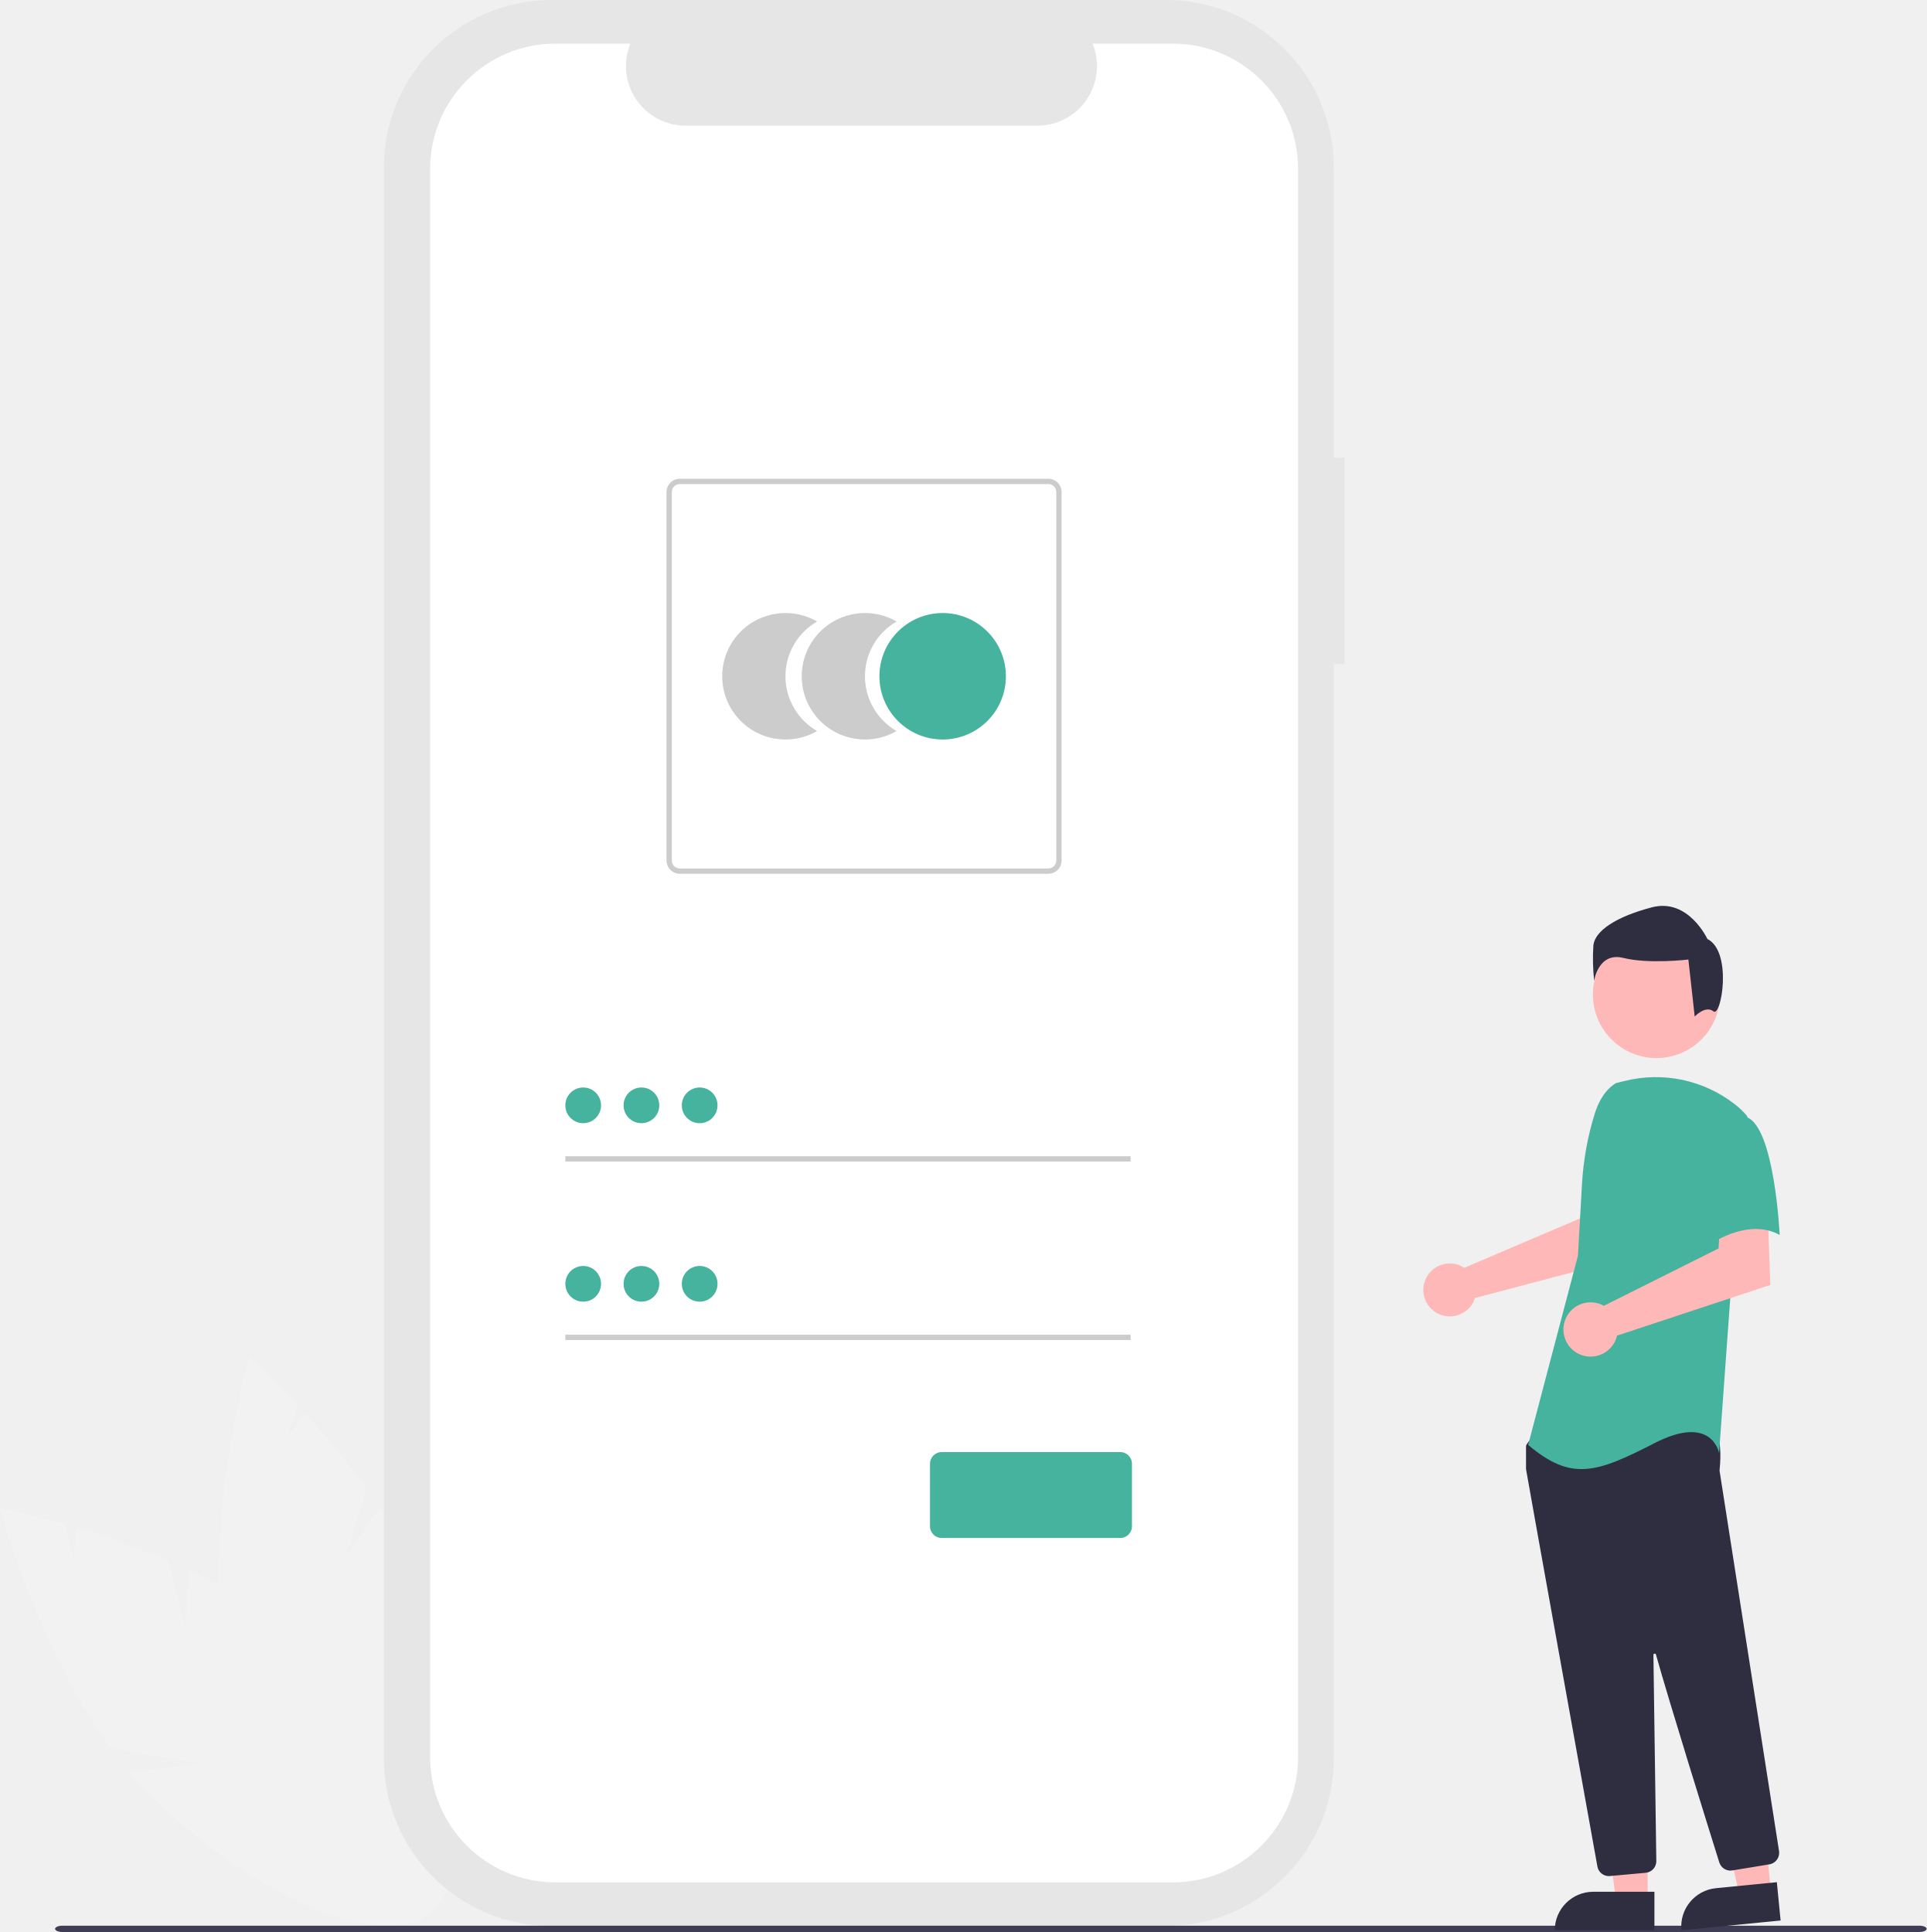
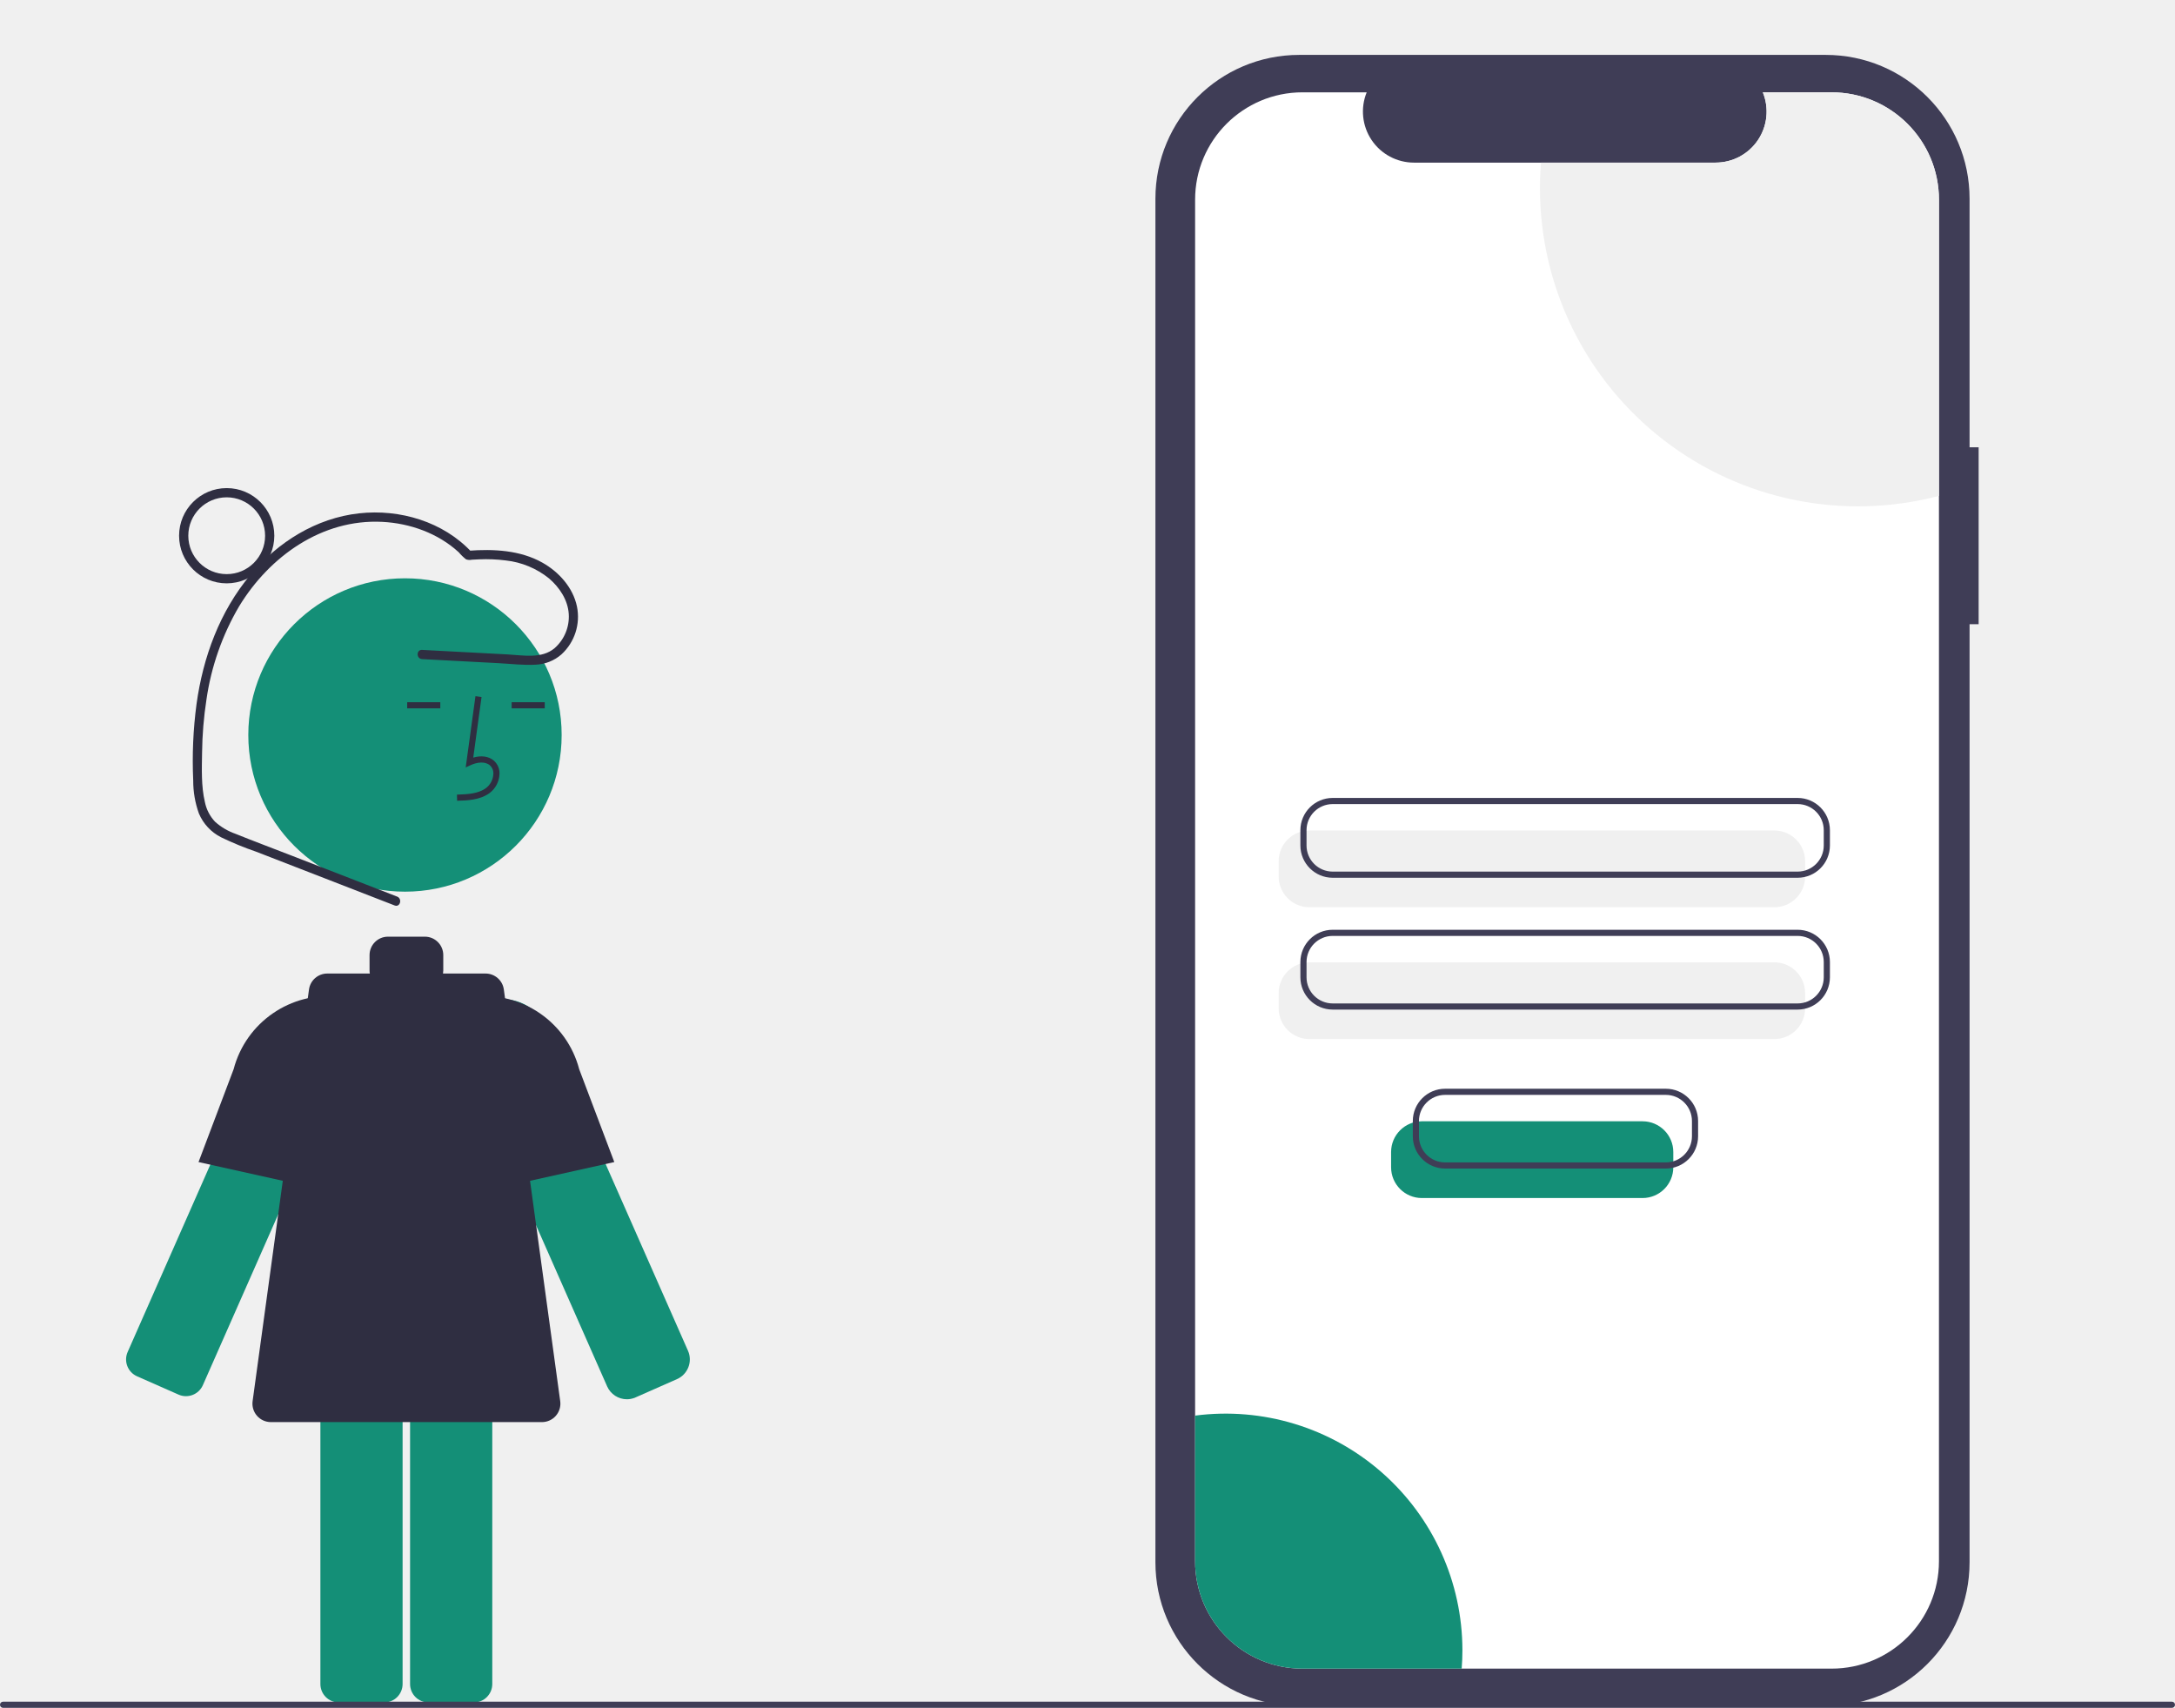
- <svg xmlns="http://www.w3.org/2000/svg" id="a87032b8-5b37-4b7e-a4d9-4dbfbe394641" data-name="Layer 1" width="744.848" height="747.077" viewBox="0 0 744.848 747.077">
-   <path id="fa3b9e12-7275-481e-bee9-64fd9595a50d" data-name="Path 1" d="M299.205,705.809l-6.56-25.872a335.967,335.967,0,0,0-35.643-12.788l-.828,12.024-3.358-13.247c-15.021-4.294-25.24-6.183-25.24-6.183s13.8,52.489,42.754,92.617l33.734,5.926-26.207,3.779a135.926,135.926,0,0,0,11.719,12.422c42.115,39.092,89.024,57.028,104.773,40.06s-5.625-62.412-47.74-101.5c-13.056-12.119-29.457-21.844-45.875-29.5Z" transform="translate(-227.576 -76.46149)" fill="#f2f2f2" />
-   <path id="bde08021-c30f-4979-a9d8-cb90b72b5ca2" data-name="Path 2" d="M361.591,677.706l7.758-25.538a335.94,335.94,0,0,0-23.9-29.371l-6.924,9.865,3.972-13.076c-10.641-11.436-18.412-18.335-18.412-18.335s-15.315,52.067-11.275,101.384l25.815,22.51-24.392-10.312a135.919,135.919,0,0,0,3.614,16.694c15.846,55.234,46.731,94.835,68.983,88.451s27.446-56.335,11.6-111.569c-4.912-17.123-13.926-33.926-24.023-48.965Z" transform="translate(-227.576 -76.46149)" fill="#f2f2f2" />
-   <path id="b3ac2088-de9b-4f7f-bc99-0ed9705c1a9d" data-name="Path 22" d="M747.327,253.445h-4.092v-112.1a64.883,64.883,0,0,0-64.883-64.883H440.845a64.883,64.883,0,0,0-64.883,64.883v615a64.883,64.883,0,0,0,64.883,64.883H678.352a64.883,64.883,0,0,0,64.882-64.883v-423.105h4.092Z" transform="translate(-227.576 -76.46149)" fill="#e6e6e6" />
-   <path id="b2715b96-3117-487c-acc0-20904544b5b7" data-name="Path 23" d="M680.97,93.335h-31a23.02,23.02,0,0,1-21.316,31.714H492.589a23.02,23.02,0,0,1-21.314-31.714H442.319a48.454,48.454,0,0,0-48.454,48.454v614.107a48.454,48.454,0,0,0,48.454,48.454H680.97a48.454,48.454,0,0,0,48.454-48.454h0V141.788a48.454,48.454,0,0,0-48.454-48.453Z" transform="translate(-227.576 -76.46149)" fill="#fff" />
-   <path id="b06d66ec-6c84-45dd-8c27-1263a6253192" data-name="Path 6" d="M531.234,337.965a24.437,24.437,0,0,1,12.23-21.174,24.45,24.45,0,1,0,0,42.345A24.434,24.434,0,0,1,531.234,337.965Z" transform="translate(-227.576 -76.46149)" fill="#ccc" />
-   <path id="e73810fe-4cf4-40cc-8c7c-ca544ce30bd4" data-name="Path 7" d="M561.971,337.965a24.436,24.436,0,0,1,12.23-21.174,24.45,24.45,0,1,0,0,42.345A24.434,24.434,0,0,1,561.971,337.965Z" transform="translate(-227.576 -76.46149)" fill="#ccc" />
-   <circle id="a4813fcf-056e-4514-bb8b-e6506f49341f" data-name="Ellipse 1" cx="364.434" cy="261.502" r="24.45" fill="#45b39d" />
-   <path id="bbe451c3-febc-41ba-8083-4c8307a2e73e" data-name="Path 8" d="M632.872,414.33h-142.5a5.123,5.123,0,0,1-5.117-5.117v-142.5a5.123,5.123,0,0,1,5.117-5.117h142.5a5.123,5.123,0,0,1,5.117,5.117v142.5A5.123,5.123,0,0,1,632.872,414.33Zm-142.5-150.686a3.073,3.073,0,0,0-3.07,3.07v142.5a3.073,3.073,0,0,0,3.07,3.07h142.5a3.073,3.073,0,0,0,3.07-3.07v-142.5a3.073,3.073,0,0,0-3.07-3.07Z" transform="translate(-227.576 -76.46149)" fill="#ccc" />
-   <rect id="bb28937d-932f-4fdf-befe-f406e51091fe" data-name="Rectangle 1" x="218.562" y="447.102" width="218.552" height="2.047" fill="#ccc" />
-   <circle id="fcef55fc-4968-45b2-93bb-1a1080c85fc7" data-name="Ellipse 2" cx="225.464" cy="427.42" r="6.902" fill="#45b39d" />
-   <rect id="ff33d889-4c74-4b91-85ef-b4882cc8fe76" data-name="Rectangle 2" x="218.562" y="516.118" width="218.552" height="2.047" fill="#ccc" />
-   <circle id="e8fa0310-b872-4adf-aedd-0c6eda09f3b8" data-name="Ellipse 3" cx="225.464" cy="496.437" r="6.902" fill="#45b39d" />
-   <path d="M660.69,671.172H591.622a4.505,4.505,0,0,1-4.5-4.5v-24.208a4.505,4.505,0,0,1,4.5-4.5h69.068a4.505,4.505,0,0,1,4.5,4.5v24.208A4.505,4.505,0,0,1,660.69,671.172Z" transform="translate(-227.576 -76.46149)" fill="#45b39d" />
-   <circle id="e12ee00d-aa4a-4413-a013-11d20b7f97f7" data-name="Ellipse 7" cx="247.978" cy="427.42" r="6.902" fill="#45b39d" />
-   <circle id="f58f497e-6949-45c8-be5f-eee2aa0f6586" data-name="Ellipse 8" cx="270.492" cy="427.42" r="6.902" fill="#45b39d" />
-   <circle id="b4d4939a-c6e6-4f4d-ba6c-e8b05485017d" data-name="Ellipse 9" cx="247.978" cy="496.437" r="6.902" fill="#45b39d" />
-   <circle id="aff120b1-519b-4e96-ac87-836aa55663de" data-name="Ellipse 10" cx="270.492" cy="496.437" r="6.902" fill="#45b39d" />
-   <path id="f1094013-1297-477a-ac57-08eac07c4bd5" data-name="Path 88" d="M969.642,823.539H251.656c-1.537,0-2.782-.546-2.782-1.218s1.245-1.219,2.782-1.219H969.642c1.536,0,2.782.546,2.782,1.219S971.178,823.539,969.642,823.539Z" transform="translate(-227.576 -76.46149)" fill="#3f3d56" />
-   <path d="M792.253,565.923a10.094,10.094,0,0,1,1.411.787l44.852-19.143,1.601-11.815,17.922-.11-1.059,27.098-59.2,15.656a10.608,10.608,0,0,1-.447,1.208,10.235,10.235,0,1,1-5.079-13.682Z" transform="translate(-227.576 -76.46149)" fill="#ffb8b8" />
-   <polygon points="636.98 735.021 624.72 735.021 618.888 687.733 636.982 687.734 636.98 735.021" fill="#ffb8b8" />
-   <path d="M615.963,731.518h23.644a0,0,0,0,1,0,0v14.887a0,0,0,0,1,0,0H601.076a0,0,0,0,1,0,0v0A14.887,14.887,0,0,1,615.963,731.518Z" fill="#2f2e41" />
-   <polygon points="684.66 731.557 672.459 732.759 662.018 686.271 680.025 684.497 684.66 731.557" fill="#ffb8b8" />
-   <path d="M891.686,806.128h23.644a0,0,0,0,1,0,0v14.887a0,0,0,0,1,0,0H876.799a0,0,0,0,1,0,0v0A14.887,14.887,0,0,1,891.686,806.128Z" transform="translate(-303.0087 15.2906) rotate(-5.62529)" fill="#2f2e41" />
-   <circle cx="640.393" cy="384.574" r="24.561" fill="#ffb8b8" />
-   <path d="M849.556,801.919a4.471,4.471,0,0,1-4.415-3.697c-6.346-35.226-27.088-150.405-27.584-153.596a1.427,1.427,0,0,1-.016-.222v-8.588a1.489,1.489,0,0,1,.279-.872l2.74-3.838a1.478,1.478,0,0,1,1.144-.625c15.622-.732,66.784-2.879,69.256.209h0c2.482,3.104,1.605,12.507,1.404,14.36l.01.193,22.985,146.995a4.512,4.512,0,0,1-3.715,5.135l-14.356,2.365a4.521,4.521,0,0,1-5.025-3.093c-4.44-14.188-19.329-61.918-24.489-80.387a.499.499,0,0,0-.98.139c.258,17.605.881,62.523,1.096,78.037l.023,1.671a4.518,4.518,0,0,1-4.093,4.536l-13.844,1.258C849.836,801.914,849.695,801.919,849.556,801.919Z" transform="translate(-227.576 -76.46149)" fill="#2f2e41" />
-   <path id="ae7af94f-88d7-4204-9f07-e3651de85c05" data-name="Path 99" d="M852.381,495.254c-4.286,2.548-6.851,7.23-8.323,11.995a113.681,113.681,0,0,0-4.884,27.159l-1.556,27.6-19.255,73.17c16.689,14.121,26.315,10.912,48.78-.639s25.032,3.851,25.032,3.851l4.492-62.258,6.418-68.032a30.164,30.164,0,0,0-4.861-4.674,49.658,49.658,0,0,0-42.442-8.995Z" transform="translate(-227.576 -76.46149)" fill="#45b39d" />
-   <path d="M846.127,580.7a10.526,10.526,0,0,1,1.501.704l44.348-22.197.736-12.026,18.294-1.261.98,27.413L852.72,592.932a10.496,10.496,0,1,1-6.593-12.232Z" transform="translate(-227.576 -76.46149)" fill="#ffb8b8" />
-   <path id="a6768b0e-63d0-4b31-8462-9b2e0b00f0fd" data-name="Path 101" d="M902.766,508.412c10.912,3.851,12.834,45.574,12.834,45.574-12.837-7.06-28.241,4.493-28.241,4.493s-3.209-10.912-7.06-25.032a24.53,24.53,0,0,1,5.134-23.106S891.854,504.558,902.766,508.412Z" transform="translate(-227.576 -76.46149)" fill="#45b39d" />
-   <path id="bfd7963f-0cf8-4885-9d3a-2c00bccda2e3" data-name="Path 102" d="M889.991,467.531c-3.06-2.448-7.235,2.002-7.235,2.002l-2.448-22.033s-15.301,1.833-25.093-.612-11.323,8.875-11.323,8.875a78.58,78.58,0,0,1-.306-13.771c.612-5.508,8.568-11.017,22.645-14.689S887.652,439.543,887.652,439.543C897.445,444.439,893.051,469.979,889.991,467.531Z" transform="translate(-227.576 -76.46149)" fill="#2f2e41" />
+ <svg xmlns="http://www.w3.org/2000/svg" id="b69e4d7e-41e9-4b98-8574-fc2d70ea977b" data-name="Layer 1" width="708" height="555.867" viewBox="0 0 708 555.867">
+   <path id="b10fb2cf-c586-4c5f-9fbf-e678f5ffa3db" data-name="Path 133" d="M890.465,679.515a211.722,211.722,0,0,1-46.196,37.27c-.392.241-.79.467-1.189.7l-27.639-24.463c.29-.27.612-.572.958-.905C836.992,672.563,939.229,535.838,946.042,502.544,945.572,505.317,952.189,614.094,890.465,679.515Z" transform="translate(-246 -172.0663)" fill="#f0f0f0" />
+   <path id="a32c10c7-75df-4179-a648-6a8d2a687209" data-name="Path 134" d="M849.602,721.505c-.523.125-1.054.241-1.588.348l-20.735-18.353c.405-.141.879-.309,1.42-.496,8.897-3.15,35.394-12.66,61.764-23.492,28.334-11.644,56.533-24.8,62.598-33.227C951.76,648.244,911.686,707.622,849.602,721.505Z" transform="translate(-246 -172.0663)" fill="#f0f0f0" />
+   <path d="M890.082,317.646h-2.953V236.753a46.819,46.819,0,0,0-46.819-46.819H668.926a46.819,46.819,0,0,0-46.819,46.819v443.789a46.819,46.819,0,0,0,46.819,46.819H840.31a46.819,46.819,0,0,0,46.819-46.819V375.228h2.953Z" transform="translate(-246 -172.0663)" fill="#3f3d56" />
+   <path d="M877.163,237.074V680.217a34.957,34.957,0,0,1-34.969,34.957H669.984a34.954,34.954,0,0,1-34.957-34.957V237.074a34.954,34.954,0,0,1,34.957-34.957h20.898a16.619,16.619,0,0,0,15.383,22.88h98.181a16.601,16.601,0,0,0,15.384-22.88H842.193A34.957,34.957,0,0,1,877.163,237.074Z" transform="translate(-246 -172.0663)" fill="#fff" />
+   <path d="M823.595,467.355H672.228a10.011,10.011,0,0,1-10-10v-4.978a10.011,10.011,0,0,1,10-10h151.367a10.011,10.011,0,0,1,10,10v4.978A10.011,10.011,0,0,1,823.595,467.355Z" transform="translate(-246 -172.0663)" fill="#f0f0f0" />
+   <path d="M823.595,510.262H672.228a10.011,10.011,0,0,1-10-10v-4.978a10.011,10.011,0,0,1,10-10h151.367a10.011,10.011,0,0,1,10,10v4.978A10.011,10.011,0,0,1,823.595,510.262Z" transform="translate(-246 -172.0663)" fill="#f0f0f0" />
+   <path d="M831.166,457.759H679.8a10.512,10.512,0,0,1-10.5-10.5v-4.978a10.512,10.512,0,0,1,10.5-10.5h151.367a10.512,10.512,0,0,1,10.5,10.5v4.978A10.512,10.512,0,0,1,831.166,457.759Zm-151.367-23.978a8.51,8.51,0,0,0-8.5,8.5v4.978a8.51,8.51,0,0,0,8.5,8.5h151.367a8.51,8.51,0,0,0,8.5-8.5v-4.978a8.51,8.51,0,0,0-8.5-8.5Z" transform="translate(-246 -172.0663)" fill="#3f3d56" />
+   <path d="M831.166,500.666H679.8a10.512,10.512,0,0,1-10.5-10.5V485.189a10.512,10.512,0,0,1,10.5-10.5h151.367a10.512,10.512,0,0,1,10.5,10.5v4.978A10.512,10.512,0,0,1,831.166,500.666ZM679.8,476.689a8.51,8.51,0,0,0-8.5,8.5v4.978a8.51,8.51,0,0,0,8.5,8.5h151.367a8.51,8.51,0,0,0,8.5-8.5V485.189a8.51,8.51,0,0,0-8.5-8.5Z" transform="translate(-246 -172.0663)" fill="#3f3d56" />
+   <path d="M877.163,237.074V333.464A103.539,103.539,0,0,1,747.28,233.389q0-4.24.341-8.392h56.826a16.601,16.601,0,0,0,15.384-22.88H842.193A34.957,34.957,0,0,1,877.163,237.074Z" transform="translate(-246 -172.0663)" fill="#f0f0f0" />
+   <path d="M722.041,709.154c0,2.032-.076,4.038-.24,6.02H669.984a34.954,34.954,0,0,1-34.957-34.957v-47.4a77.073,77.073,0,0,1,87.013,76.337Z" transform="translate(-246 -172.0663)" fill="#148f77" />
+   <path d="M304.121,625.985a6.007,6.007,0,0,0,7.911-3.067l46.679-105.794a13.379,13.379,0,0,0-17.077-17.876h-0a13.199,13.199,0,0,0-6.75,5.78,13.649,13.649,0,0,0-.654,1.293l-46.679,105.794a6,6,0,0,0,3.067,7.912Z" transform="translate(-246 -172.0663)" fill="#148f77" />
+   <path d="M356.795,560.557l-46.172-10.261,11.428-30.232a31.95,31.95,0,0,1,34.299-23.628l.445.049Z" transform="translate(-246 -172.0663)" fill="#2f2e41" />
+   <path d="M450.055,627.498a7.028,7.028,0,0,1-6.412-4.177L396.964,517.527a14.381,14.381,0,0,1,25.609-12.997v-0a14.618,14.618,0,0,1,.703,1.388l46.679,105.794a7,7,0,0,1-3.579,9.23l-13.961,6.16-.007-.016A6.944,6.944,0,0,1,450.055,627.498Z" transform="translate(-246 -172.0663)" fill="#148f77" />
+   <path d="M385.485,591.169a6.007,6.007,0,0,0-6,6V720.183a6.007,6.007,0,0,0,6,6H400.245a6.007,6.007,0,0,0,6-6V597.169a6.007,6.007,0,0,0-6-6Z" transform="translate(-246 -172.0663)" fill="#148f77" />
+   <path d="M356.293,591.169a6.007,6.007,0,0,0-6,6V720.183a6.007,6.007,0,0,0,6,6h14.76a6.007,6.007,0,0,0,6-6V597.169a6.007,6.007,0,0,0-6-6Z" transform="translate(-246 -172.0663)" fill="#148f77" />
+   <circle cx="131.828" cy="239.224" r="51" fill="#148f77" />
+   <path d="M394.8,432.699c3.306-.092,7.42-.207,10.59-2.522a8.133,8.133,0,0,0,3.2-6.073,5.471,5.471,0,0,0-1.86-4.493c-1.656-1.399-4.073-1.727-6.678-.961l2.699-19.726-1.981-.271L397.596,421.843l1.655-.759c1.918-.88,4.552-1.328,6.188.055a3.515,3.515,0,0,1,1.153,2.896,6.147,6.147,0,0,1-2.381,4.528c-2.467,1.802-5.746,2.034-9.466,2.138Z" transform="translate(-246 -172.0663)" fill="#2f2e41" />
+   <rect x="166.55" y="228.559" width="10.772" height="2" fill="#2f2e41" />
+   <rect x="132.55" y="228.559" width="10.772" height="2" fill="#2f2e41" />
+   <path d="M428.362,628.119l-18.356-134a6,6,0,0,0-5.945-5.186H390.205a6.025,6.025,0,0,0,.09-1v-5a6,6,0,0,0-6-6h-12a6,6,0,0,0-6,6v5a6.025,6.025,0,0,0,.09,1H352.53a6,6,0,0,0-5.945,5.186l-18.356,134a6,6,0,0,0,5.944,6.814h88.244A6,6,0,0,0,428.362,628.119Z" transform="translate(-246 -172.0663)" fill="#2f2e41" />
+   <path d="M399.795,560.557V496.486l.445-.049a31.961,31.961,0,0,1,34.315,23.68l11.411,30.18Z" transform="translate(-246 -172.0663)" fill="#2f2e41" />
+   <path d="M375.26,463.882l-35.275-13.692c-5.768-2.239-11.569-4.41-17.307-6.726a19.726,19.726,0,0,1-6.662-3.926,13.09,13.09,0,0,1-3.321-6.427c-1.223-5.171-1.002-10.825-.915-16.102a122.699,122.699,0,0,1,1.422-17.241,83.286,83.286,0,0,1,10.65-30.38c9.893-16.232,26.937-28.444,46.543-27.469,9.077.451,18.206,3.708,24.949,9.914a15.751,15.751,0,0,0,2.355,2.282,3.268,3.268,0,0,0,1.876.126q1.234-.079,2.471-.121a51.043,51.043,0,0,1,8.566.359,27.121,27.121,0,0,1,14.13,5.867c3.37,2.899,6.112,6.992,6.395,11.54a13.66,13.66,0,0,1-4.614,11.151c-4.209,3.547-10.213,2.3-15.261,2.033l-18.494-.98-9.37-.496c-1.929-.102-1.924,2.898,0,3l24.905,1.319c4.002.212,8.127.732,12.132.492a13.574,13.574,0,0,0,8.333-3.352,16.628,16.628,0,0,0,5.037-15.601c-1.284-6.138-5.852-11.215-11.207-14.235-7.286-4.11-15.988-4.504-24.141-3.896l1.061.439c-9.222-9.898-23.349-14.077-36.61-12.615-14.002,1.544-26.456,9.356-35.404,20.038-9.976,11.909-15.413,26.76-17.527,42.03a139.839,139.839,0,0,0-1.082,24.88,31.35,31.35,0,0,0,1.852,10.751,15.39,15.39,0,0,0,7.225,7.746,103.398,103.398,0,0,0,11.468,4.711L342.436,454.344l25.528,9.909,6.498,2.522c1.801.699,2.581-2.201.798-2.893Z" transform="translate(-246 -172.0663)" fill="#2f2e41" />
+   <path d="M319.795,361.934a15.5,15.5,0,1,1,15.5-15.5A15.517,15.517,0,0,1,319.795,361.934Zm0-28a12.5,12.5,0,1,0,12.5,12.5A12.514,12.514,0,0,0,319.795,333.934Z" transform="translate(-246 -172.0663)" fill="#2f2e41" />
+   <rect x="528.177" y="440.815" width="42.237" height="42.237" transform="translate(147.6141 -410.7547) rotate(37.40978)" fill="#f0f0f0" />
+   <path d="M389.295,228.934a33.949,33.949,0,0,1,27.277,13.702l19.59-25.614-58.779-44.956-44.956,58.779,25.333,19.376A34.003,34.003,0,0,1,389.295,228.934Z" transform="translate(-246 -172.0663)" fill="#f0f0f0" />
+   <path d="M953,727.934H247a1,1,0,0,1,0-2H953a1,1,0,0,1,0,2Z" transform="translate(-246 -172.0663)" fill="#3f3d56" />
+   <path d="M780.687,562.003H708.825a10.011,10.011,0,0,1-10-10v-4.978a10.011,10.011,0,0,1,10-10h71.862a10.011,10.011,0,0,1,10,10v4.978A10.011,10.011,0,0,1,780.687,562.003Z" transform="translate(-246 -172.0663)" fill="#148f77" />
+   <path d="M788.259,552.407H716.397a10.512,10.512,0,0,1-10.5-10.5v-4.978a10.512,10.512,0,0,1,10.5-10.5h71.862a10.512,10.512,0,0,1,10.5,10.5v4.978A10.512,10.512,0,0,1,788.259,552.407Zm-71.862-23.978a8.51,8.51,0,0,0-8.5,8.5v4.978a8.51,8.51,0,0,0,8.5,8.5h71.862a8.51,8.51,0,0,0,8.5-8.5v-4.978a8.51,8.51,0,0,0-8.5-8.5Z" transform="translate(-246 -172.0663)" fill="#3f3d56" />
</svg>
